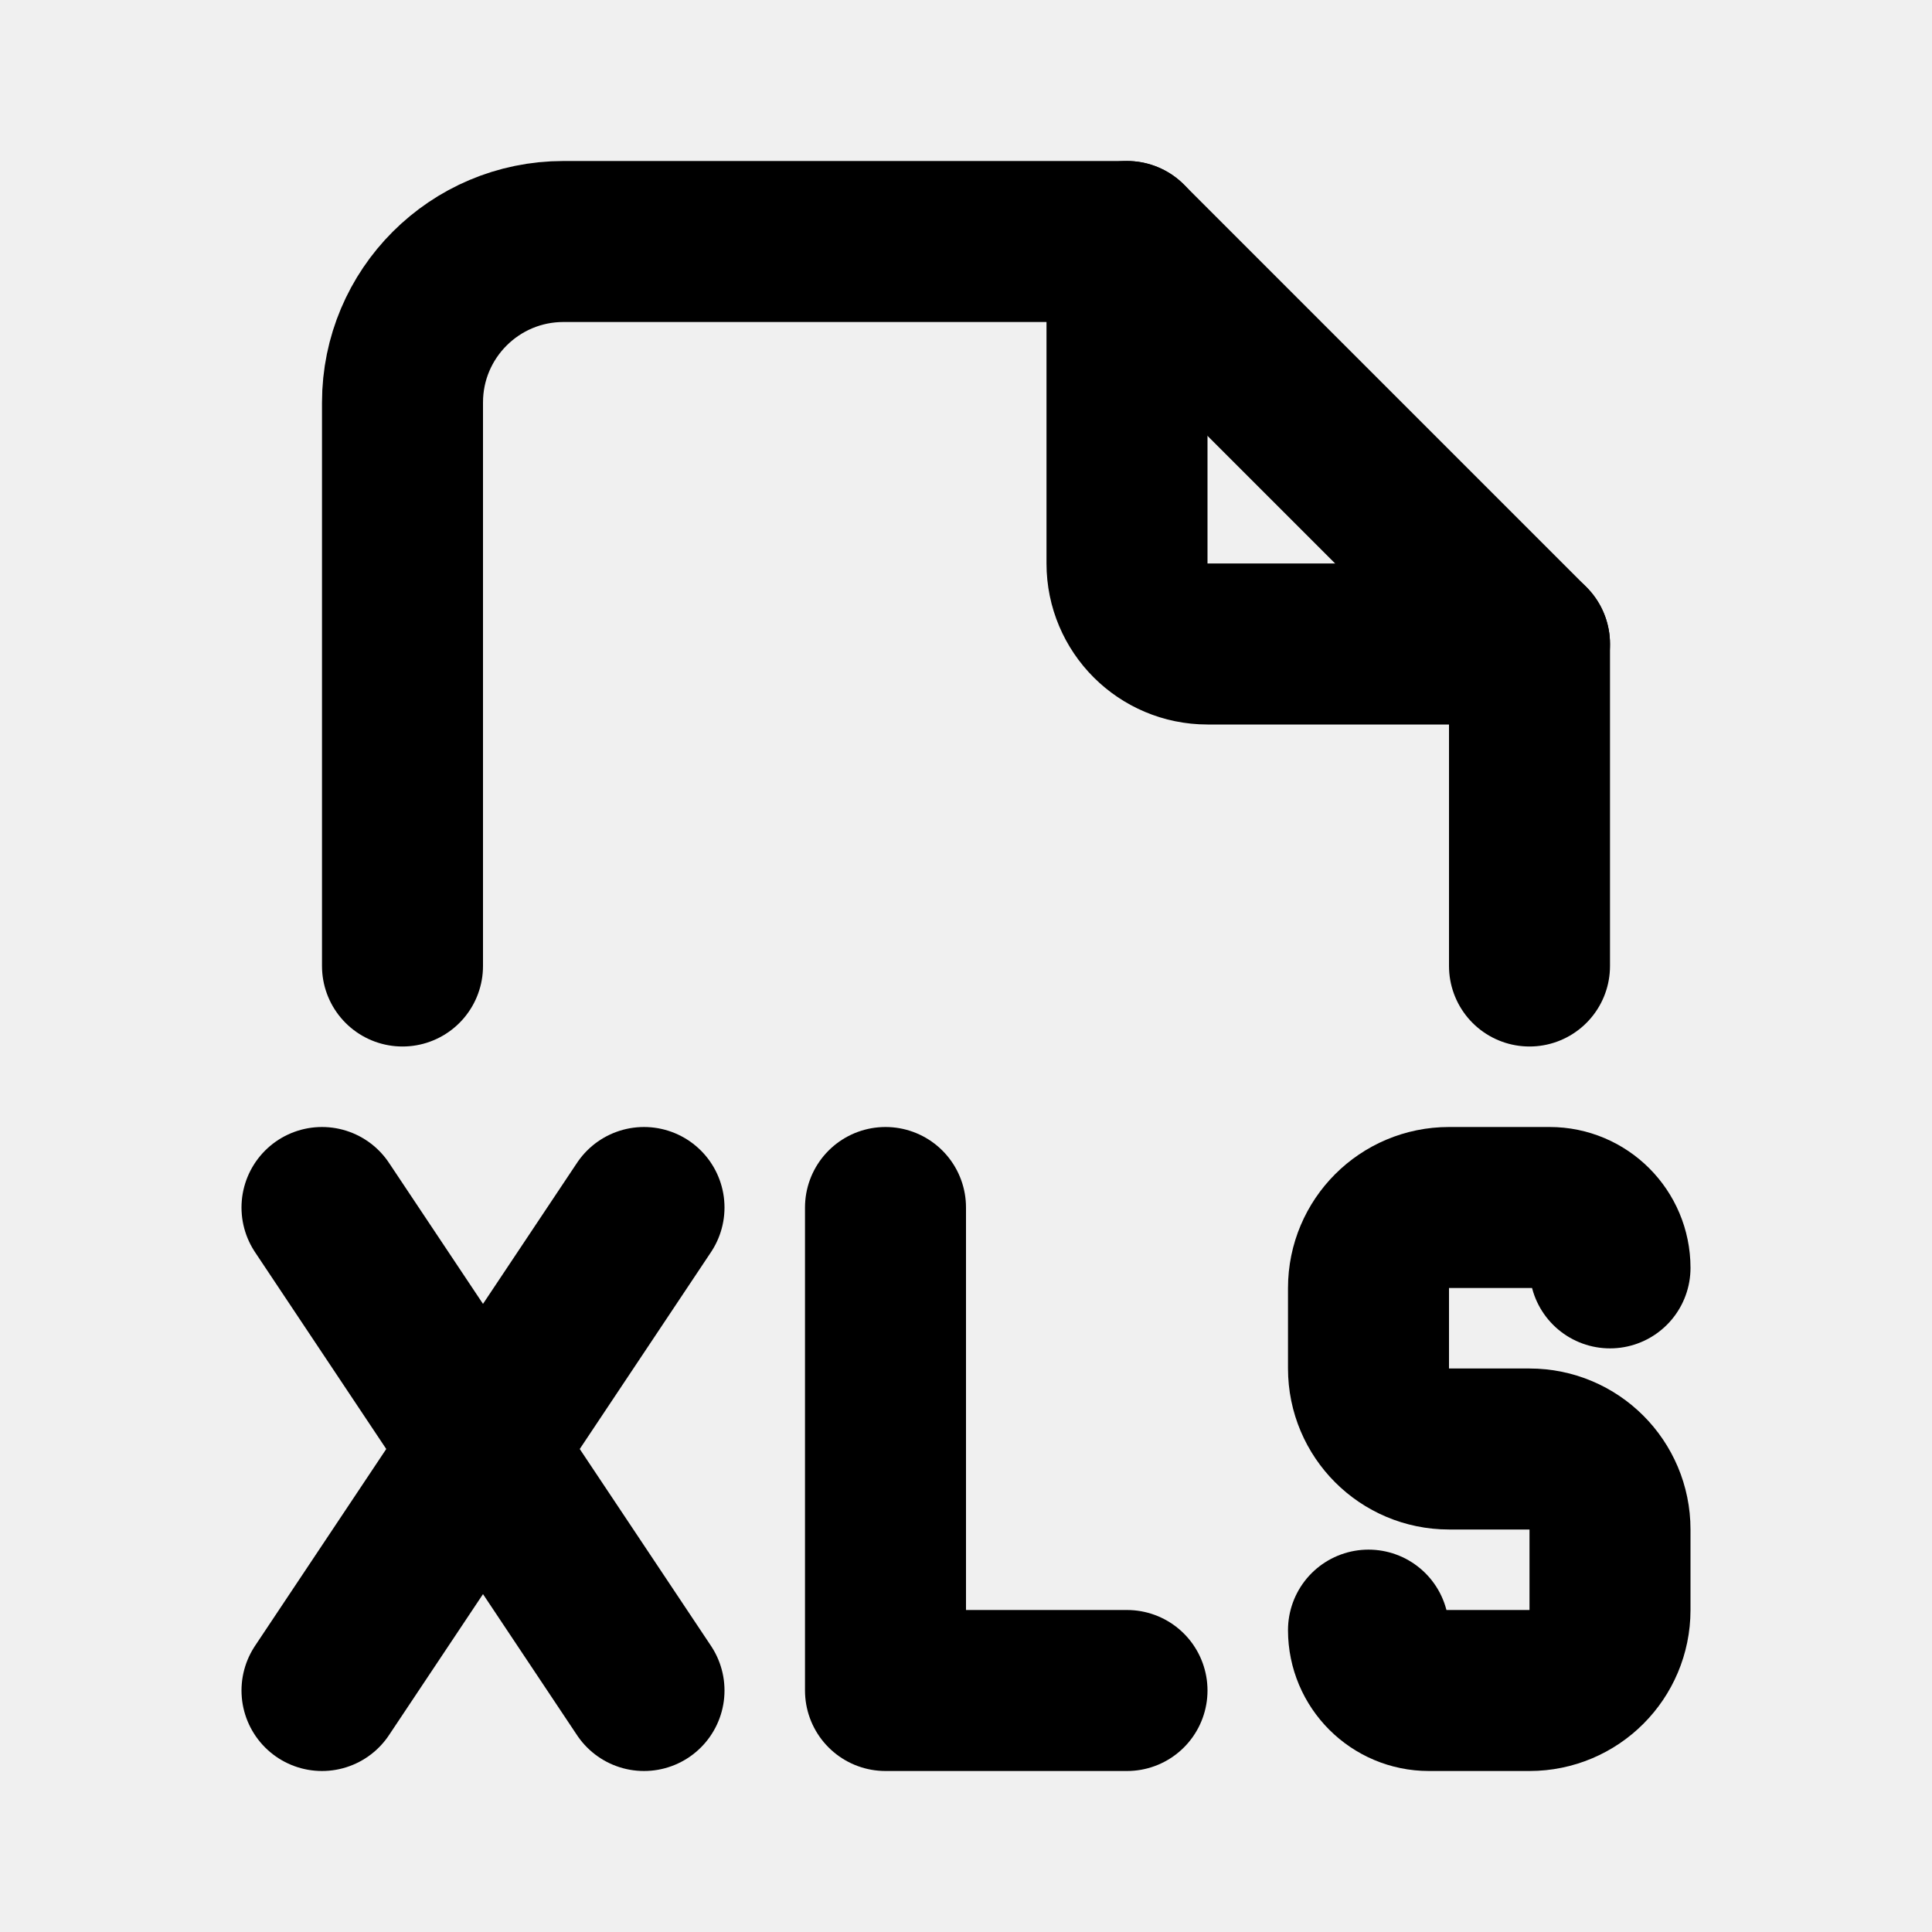
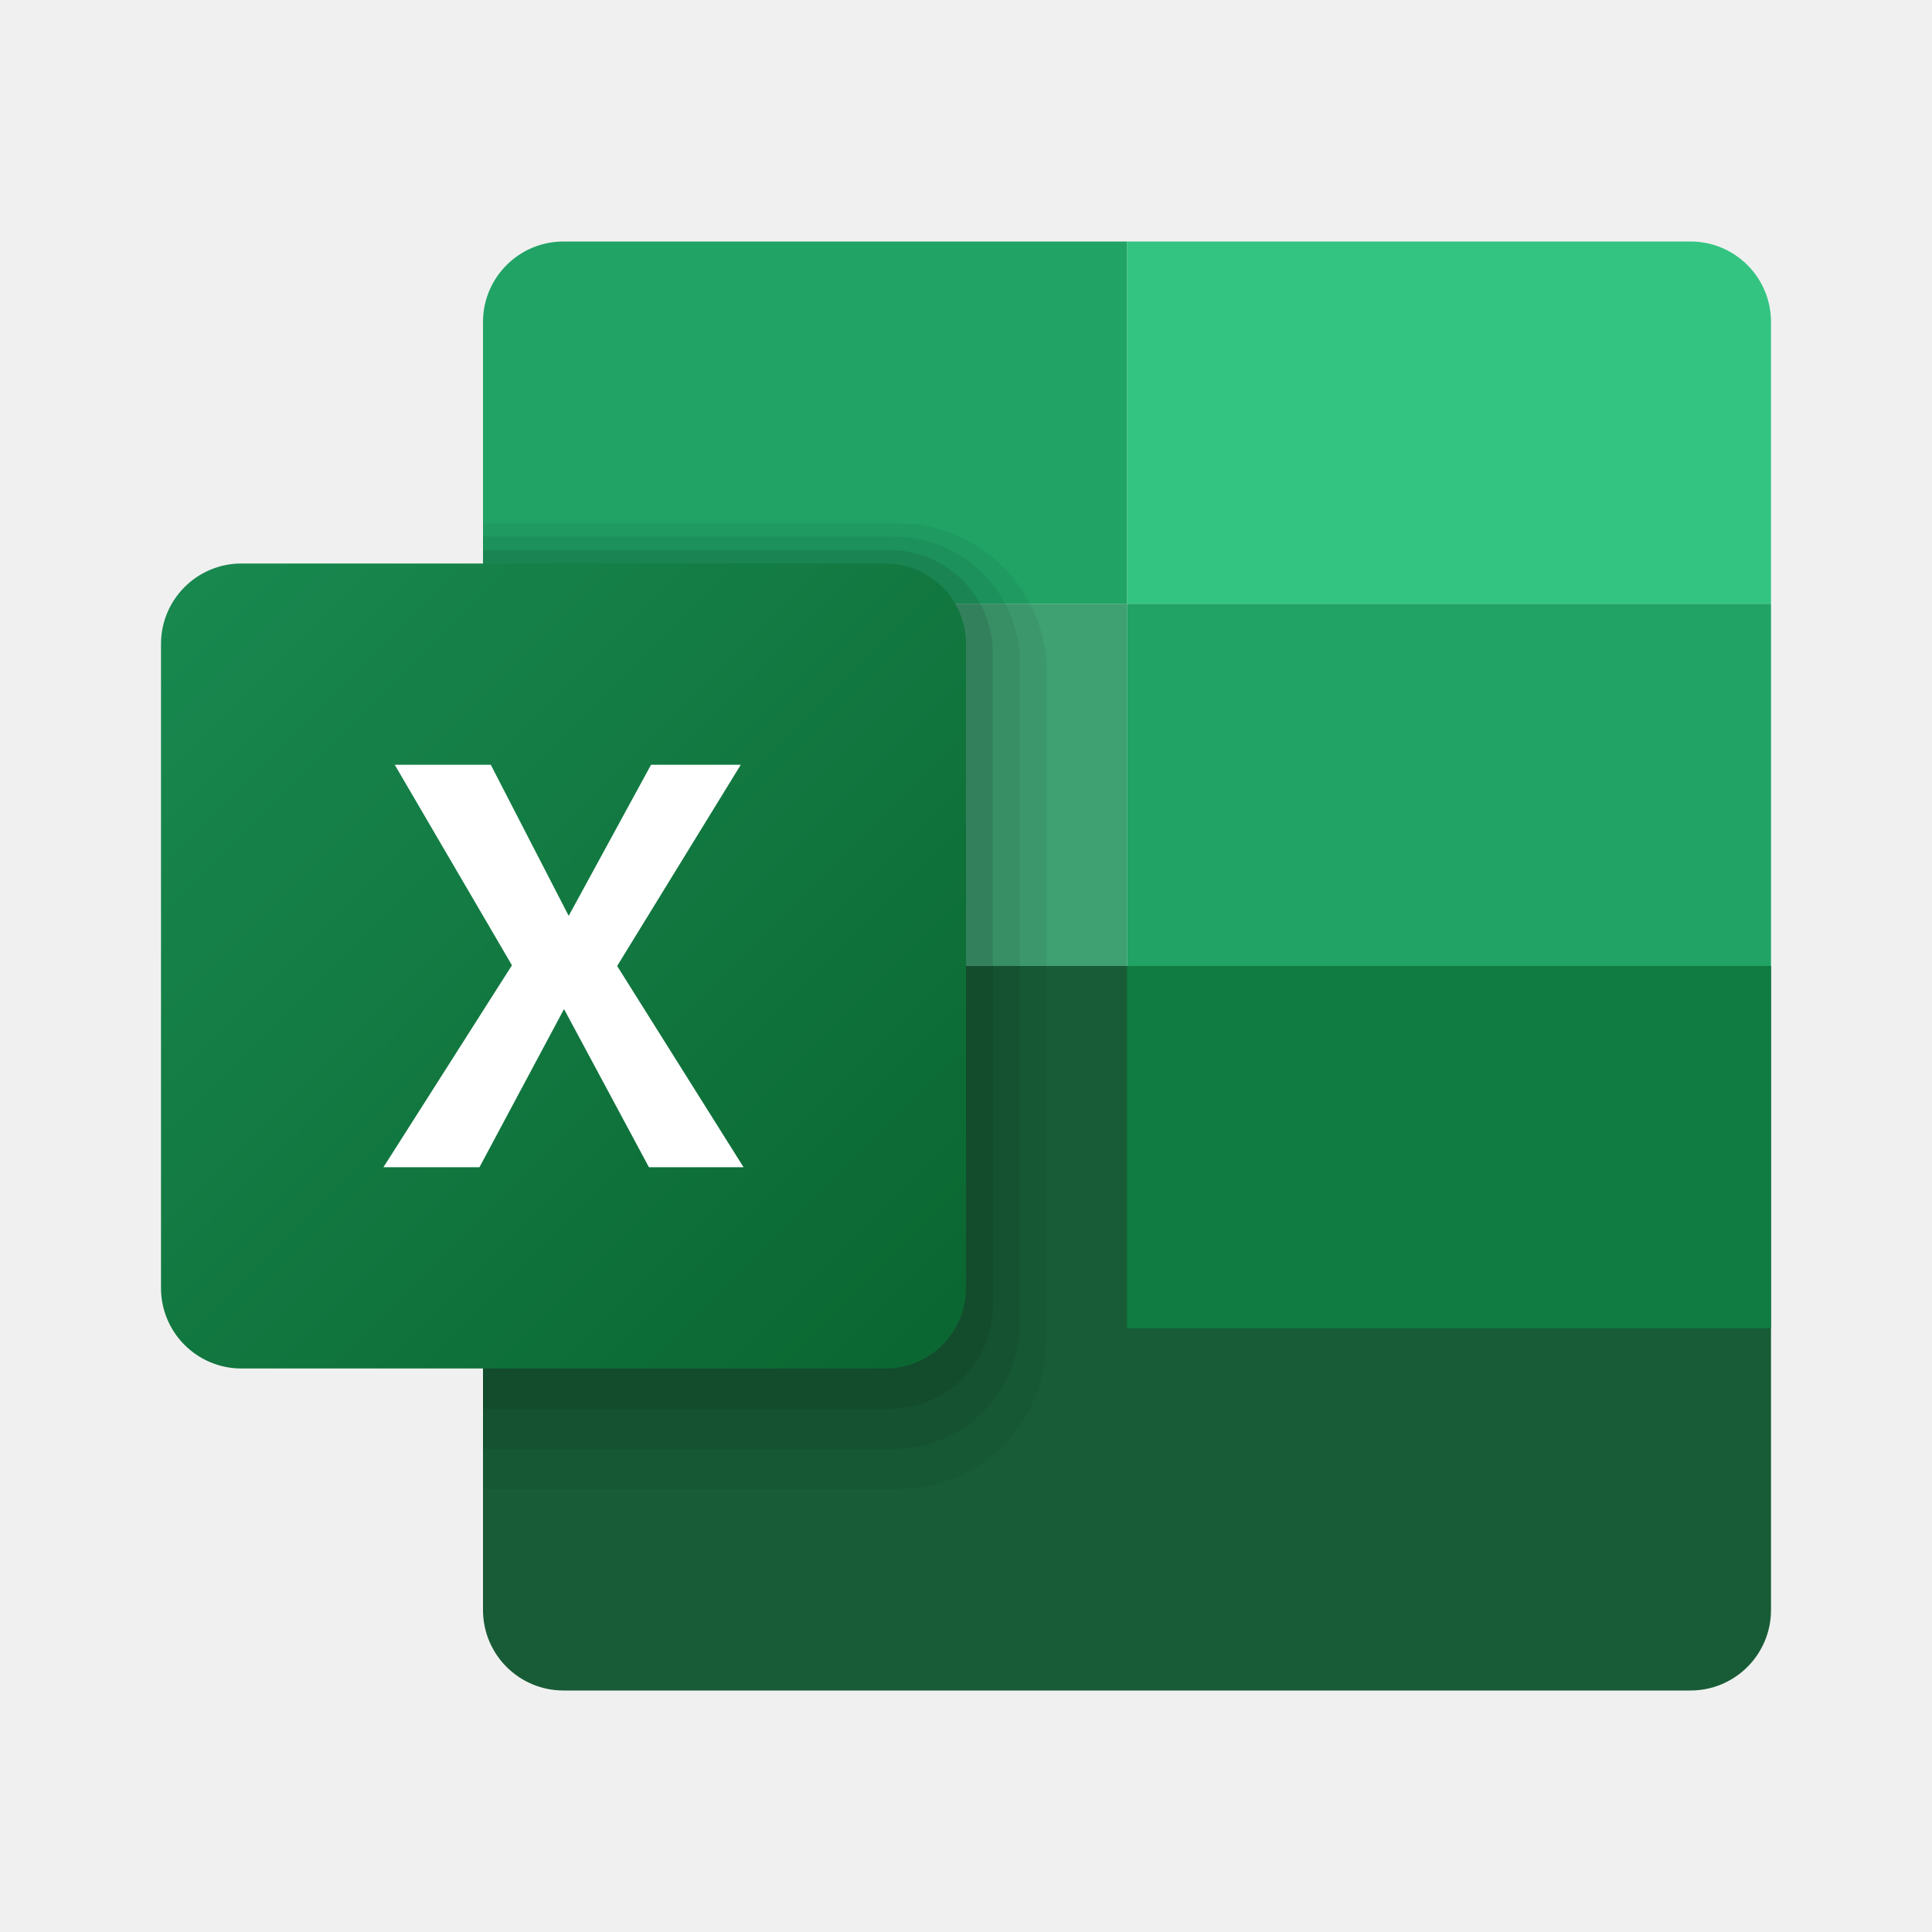
- <svg xmlns="http://www.w3.org/2000/svg" width="24" height="24" viewBox="0 0 24 24" fill="none" stroke="currentColor" stroke-width="2" stroke-linecap="round" stroke-linejoin="round" class="icon icon-tabler icons-tabler-outline icon-tabler-file-type-xls">
-   <path stroke="none" d="M0 0h24v24H0z" fill="none" />
-   <path d="M14 3v4a1 1 0 0 0 1 1h4" />
-   <path d="M5 12v-7a2 2 0 0 1 2 -2h7l5 5v4" />
-   <path d="M4 15l4 6" />
-   <path d="M4 21l4 -6" />
-   <path d="M17 20.25c0 .414 .336 .75 .75 .75h1.25a1 1 0 0 0 1 -1v-1a1 1 0 0 0 -1 -1h-1a1 1 0 0 1 -1 -1v-1a1 1 0 0 1 1 -1h1.25a.75 .75 0 0 1 .75 .75" />
-   <path d="M11 15v6h3" />
+ <svg xmlns="http://www.w3.org/2000/svg" viewBox="0 0 48 48" width="48px" height="48px">
+   <rect width="16" height="9" x="28" y="15" fill="#21a366" />
+   <path fill="#185c37" d="M44,24H12v16c0,1.105,0.895,2,2,2h28c1.105,0,2-0.895,2-2V24z" />
+   <rect width="16" height="9" x="28" y="24" fill="#107c42" />
+   <rect width="16" height="9" x="12" y="15" fill="#3fa071" />
+   <path fill="#33c481" d="M42,6H28v9h16V8C44,6.895,43.105,6,42,6z" />
+   <path fill="#21a366" d="M14,6h14v9H12V8C12,6.895,12.895,6,14,6z" />
+   <path d="M22.319,13H12v24h10.319C24.352,37,26,35.352,26,33.319V16.681C26,14.648,24.352,13,22.319,13z" opacity=".05" />
+   <path d="M22.213,36H12V13.333h10.213c1.724,0,3.121,1.397,3.121,3.121v16.425 C25.333,34.603,23.936,36,22.213,36z" opacity=".07" />
+   <path d="M22.106,35H12V13.667h10.106c1.414,0,2.56,1.146,2.56,2.56V32.44C24.667,33.854,23.52,35,22.106,35z" opacity=".09" />
+   <linearGradient id="flEJnwg7q~uKUdkX0KCyBa" x1="4.725" x2="23.055" y1="14.725" y2="33.055" gradientUnits="userSpaceOnUse">
+     <stop offset="0" stop-color="#18884f" />
+     <stop offset="1" stop-color="#0b6731" />
+   </linearGradient>
+   <path fill="url(#flEJnwg7q~uKUdkX0KCyBa)" d="M22,34H6c-1.105,0-2-0.895-2-2V16c0-1.105,0.895-2,2-2h16c1.105,0,2,0.895,2,2v16 C24,33.105,23.105,34,22,34z" />
+   <path fill="#fff" d="M9.807,19h2.386l1.936,3.754L16.175,19h2.229l-3.071,5l3.141,5h-2.351l-2.11-3.93L11.912,29H9.526 l3.193-5.018L9.807,19z" />
</svg>
